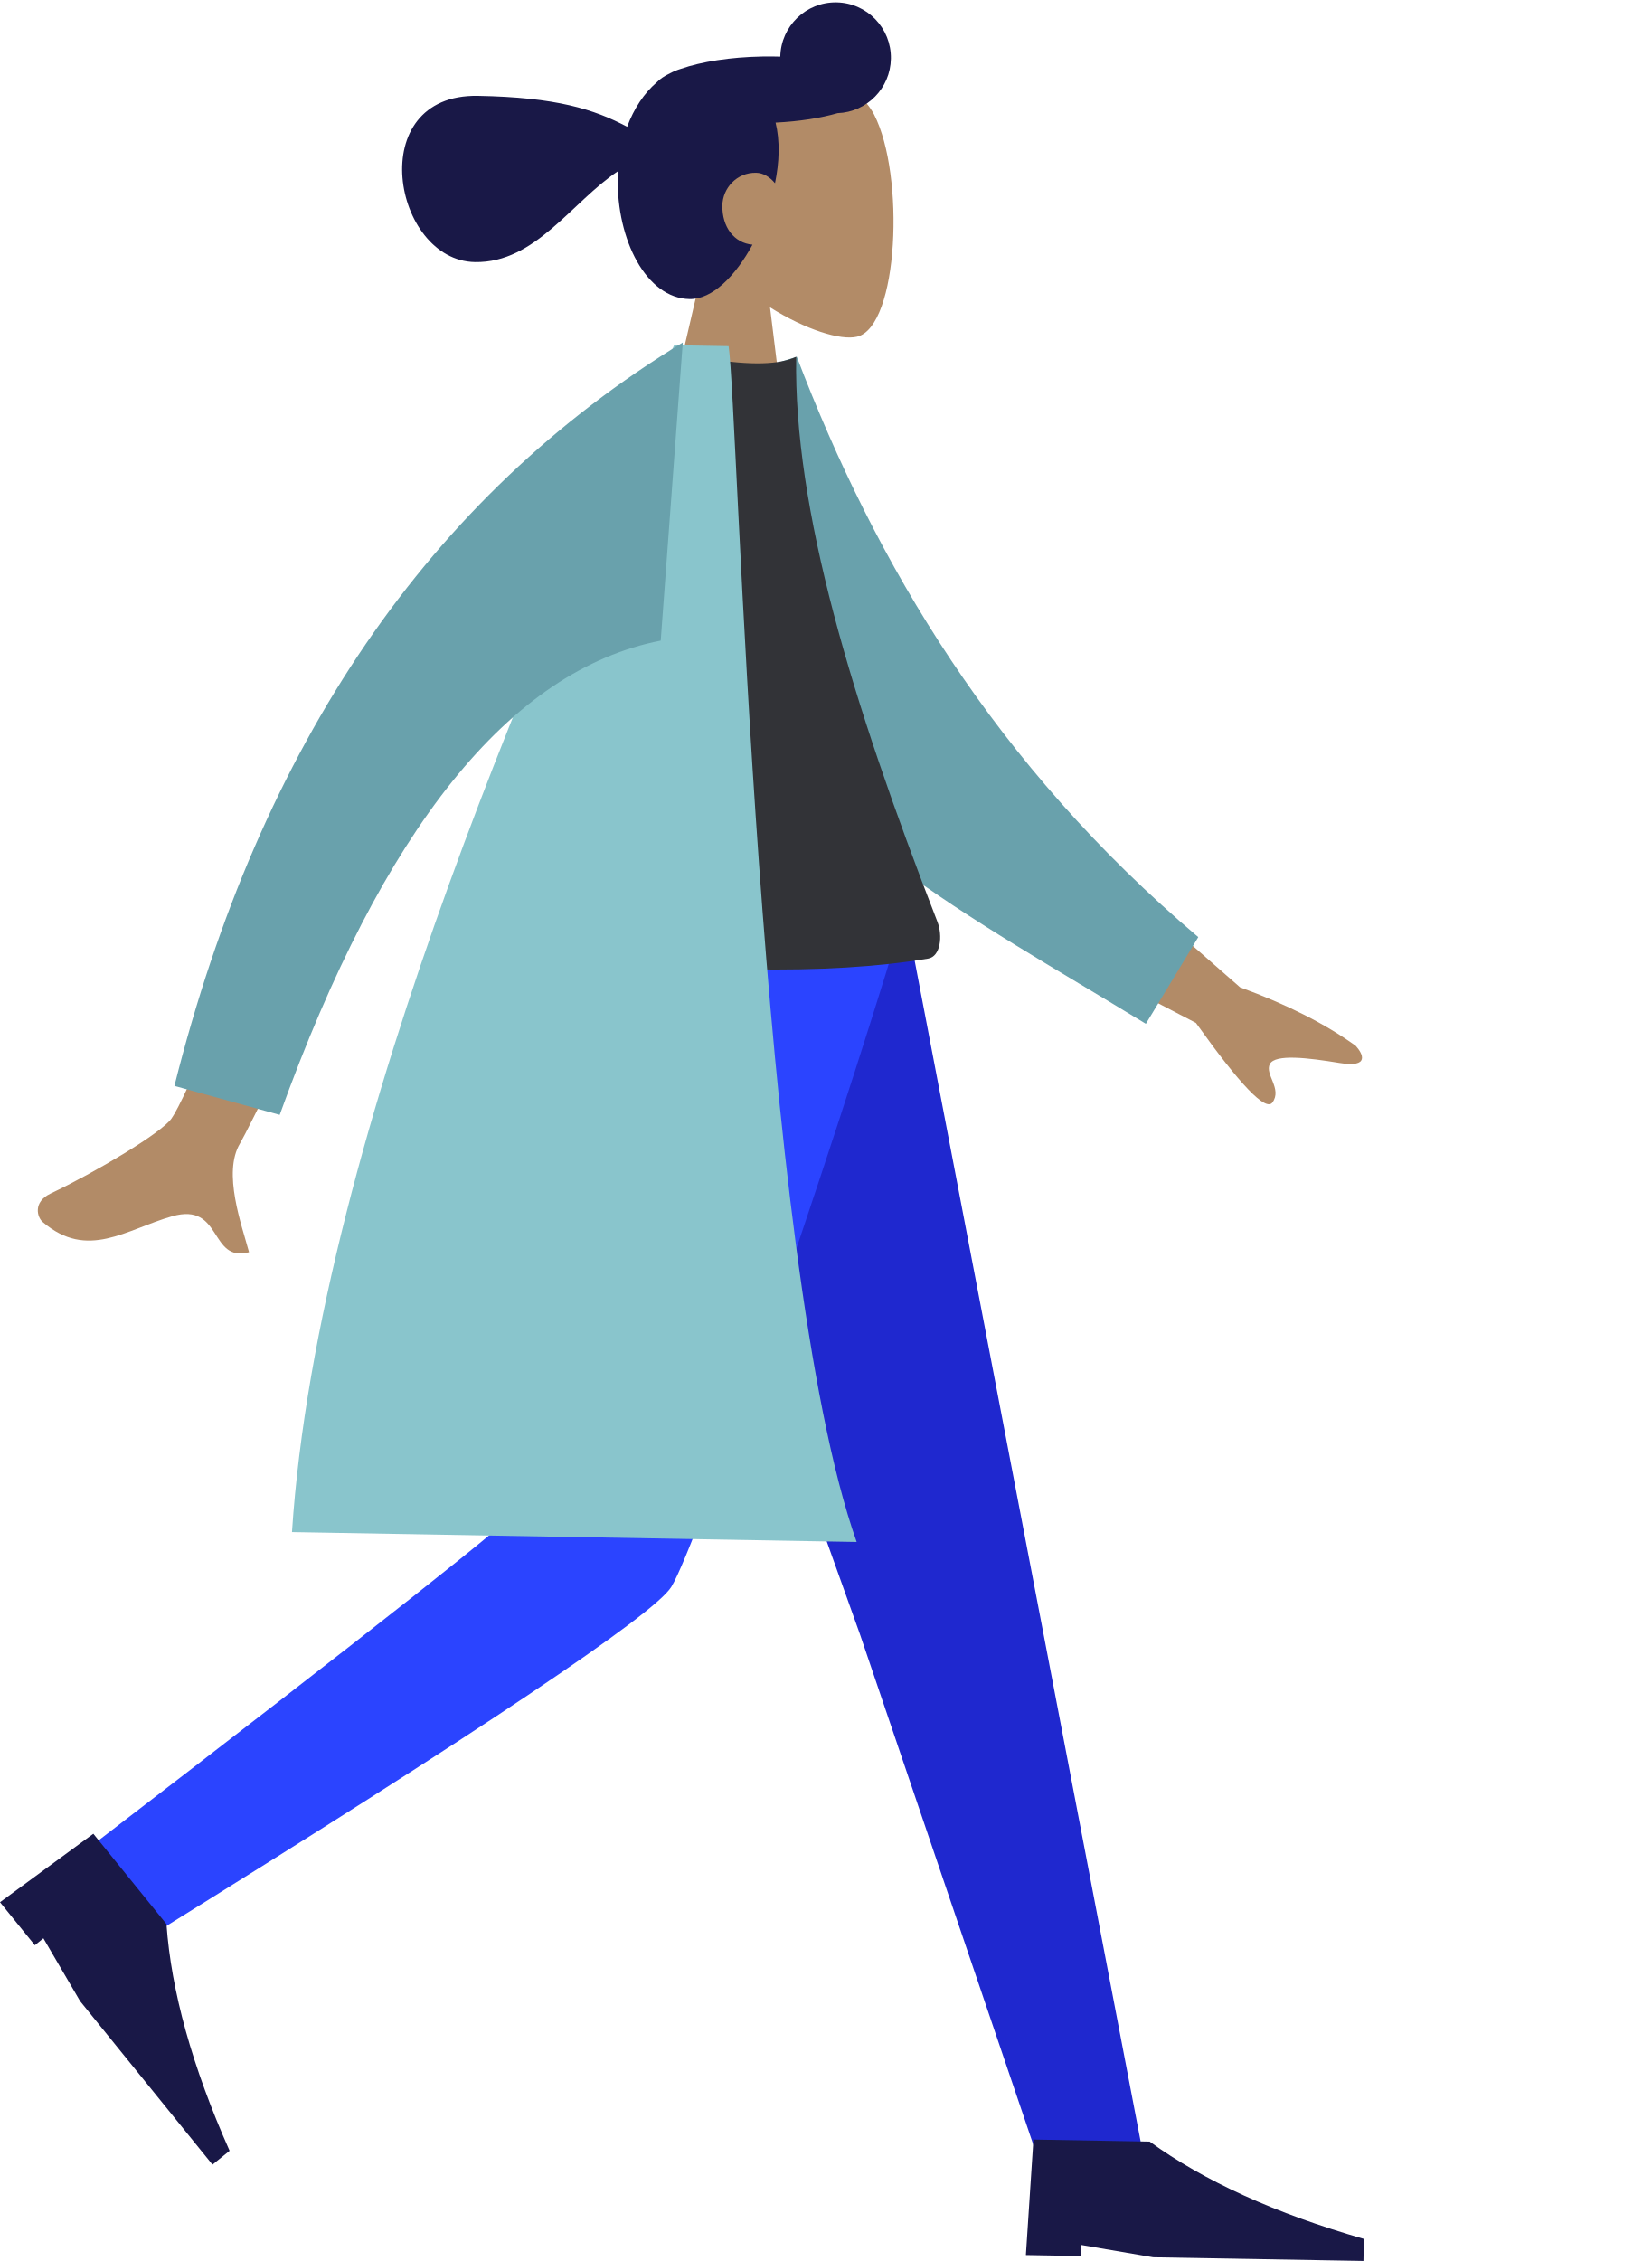
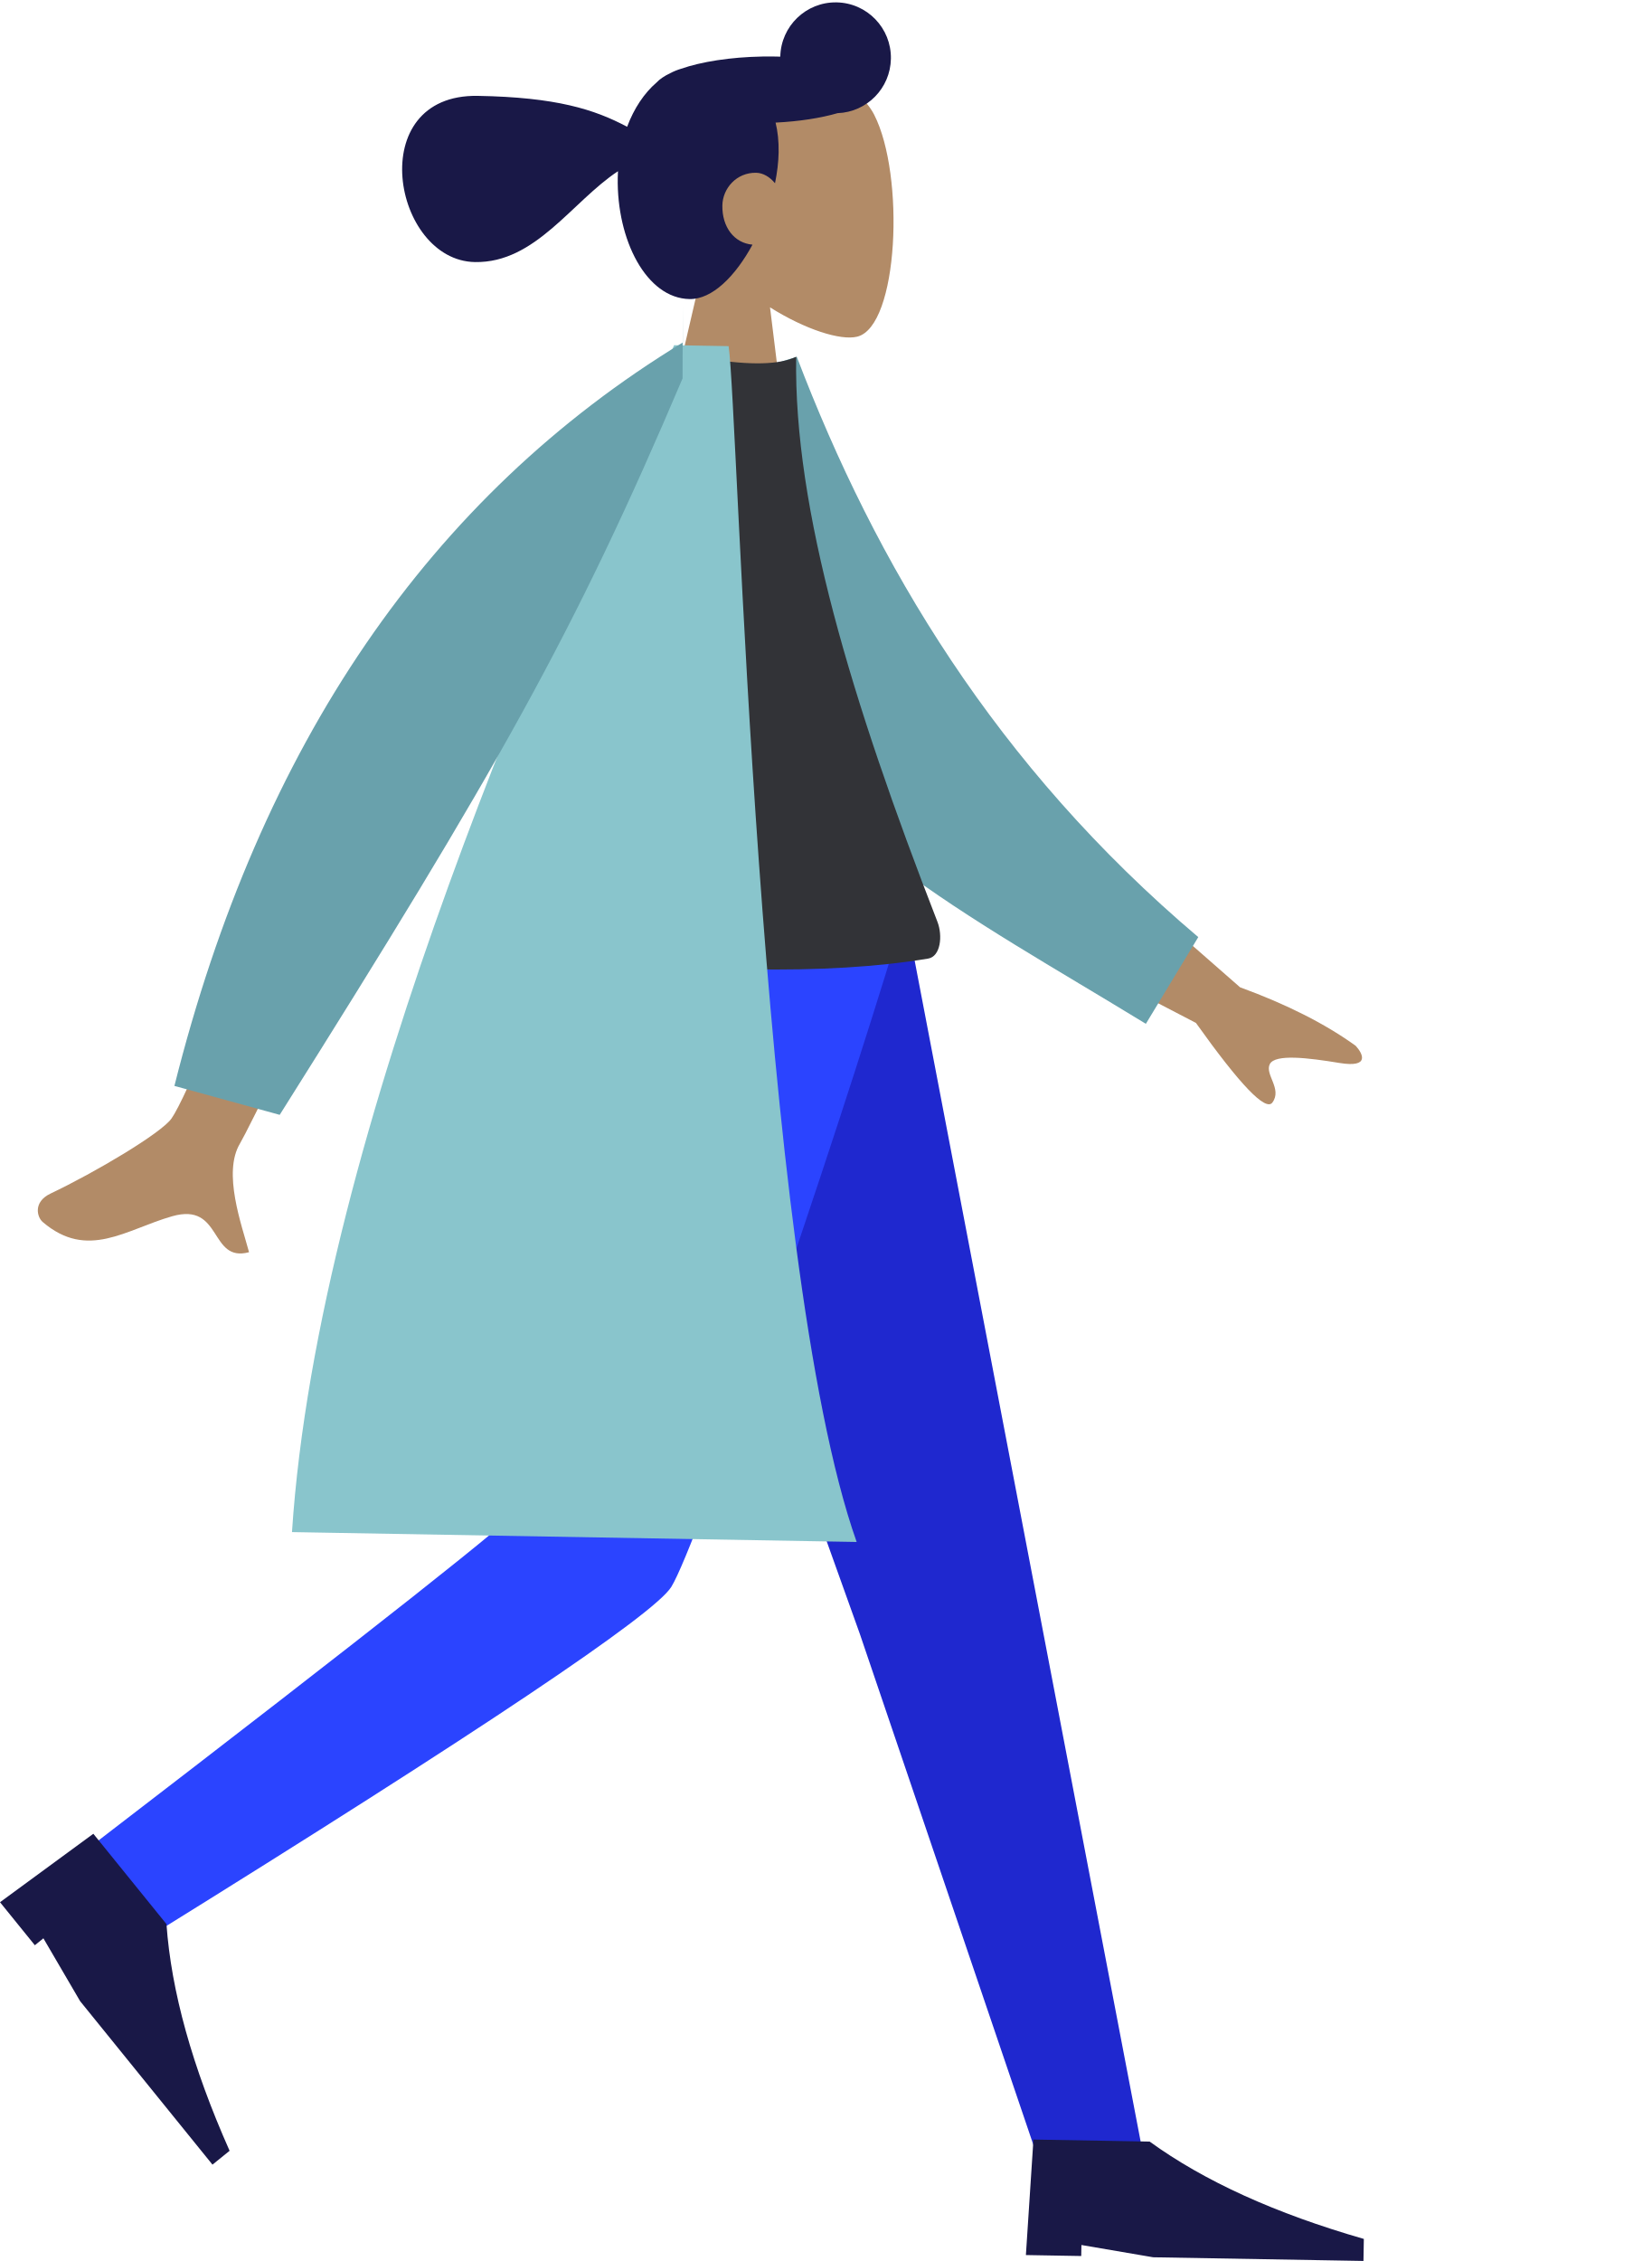
<svg xmlns="http://www.w3.org/2000/svg" viewBox="0 0 450 616">
  <g fill="none" fill-rule="evenodd">
    <path class="head" d="M238.2 31.225c8.449 16.455 6.689 57.791-4.65 60.508-4.52 1.083-14.06-1.93-23.717-7.992l5.368 43.51-36.17-.631 13.466-57.91c-6.802-8.285-11.328-18.371-10.347-29.568 2.827-32.262 47.6-24.373 56.05-7.917z" fill="#B28B67" />
    <path class="hair" d="M227.964.647c8.324.145 14.953 7.02 14.808 15.357-.14 8.061-6.566 14.537-14.517 14.823-4.569 1.325-10.426 2.254-16.909 2.576.587 2.379.882 5.075.829 8.114-.047 2.684-.392 5.525-.987 8.405-1.376-1.696-3.235-2.82-5.14-2.852-5.332-.094-9.12 4.234-9.201 8.898-.103 5.919 3.234 10.26 8.208 10.69-4.635 8.544-10.952 14.93-17.15 14.821-11.771-.205-19.866-16.113-19.57-33.06.01-.596.032-1.187.066-1.773-12.602 8.34-22.493 25.041-38.97 24.754-22.416-.392-30.528-45.829.79-45.282 21.3.372 31.723 3.665 40.672 8.422 1.868-4.998 4.657-9.178 8.03-12.072.817-.89 2.063-1.733 3.665-2.506a16.63 16.63 0 012.99-1.222c5.48-1.91 13.395-3.187 22.214-3.341 1.647-.03 3.263-.018 4.839.031.17-8.314 7.026-14.928 15.333-14.783z" fill="#191847" />
    <g>
      <g class="leftArmHand">
        <path class="left-hand" d="M292.964 229.6l44.953 39.383c12.722 4.644 23.225 9.958 31.509 15.941 1.9 2.057 4.062 6.076-4.444 4.672-8.506-1.405-17.516-2.5-18.953.31-1.437 2.81 3.44 6.747.706 10.47-1.822 2.482-8.769-4.747-20.84-21.686l-45.846-23.832 12.915-25.259z" fill="#B28B67" />
        <path class="left-arm" d="M200.44 102.38l16.684-5.183c21.524 56.468 54.136 111.31 109.408 158.116l-14.283 23.621c-48.773-29.817-95.028-53.126-113.199-96.908-6.099-14.695.568-62.217 1.39-79.646z" fill="#69A1AC" />
        <animateTransform id="anim1" attributeType="xml" attributeName="transform" type="rotate" from="70 210 100" to="-20 210 100" begin="0s; anim2.end" calcMode="spline" keySplines="0.42 0 0.58 1" keyTimes="0;1" dur="1.5s" />
        <animateTransform id="anim2" attributeType="xml" attributeName="transform" type="rotate" from="-20 210 100" to="70 210 100" begin="anim1.end" calcMode="spline" keySplines="0.42 0 0.58 1" keyTimes="0;1" dur="1.5s" />
      </g>
      <g class="left-leg-group">
        <path class="left-leg" fill="#1F28CF" d="M165.07 251.745l69.238 193.409 48.41 142.507 29.012.506-64.116-334.981z" />
        <path class="left-shoe" d="M279.558 614.38l2.057-31.47 31.668.554c14.832 10.76 34.288 19.601 58.365 26.522l-.104 6-57.303-1-19.551-3.343-.053 3-15.08-.263z" fill="#191847" />
      </g>
      <g class="right-leg-group">
        <path class="right-leg" d="M147.128 251.432c-1.94 65.914-2.919             154.685-4.829 158.762-1.273 2.719-39.942 33.27-116.006 91.651l14.51             25.698c90.071-55.901 137.45-87.64 142.138-95.215 7.03-11.363             43.191-116.426 62.146-179.186l-97.959-1.71z" fill="#2B44FF" />
        <path class="right-shoe" d="M.003 518.25l25.43-18.65 19.931 24.613c1.291 18.279 7.025 38.865 17.2 61.76l-4.663 3.775-36.068-44.54-10.007-17.124-2.331 1.887-9.492-11.72z" fill="#191847" />
      </g>
      <path class="belly" d="M140.71 259.203c47.43 5.856 84.833 6.508 112.207 1.959 3.392-.564 4.024-6.2 2.523-10.06-23.372-60.1-39.205-112.46-38.481-153.907-4.52 2.174-12.365 2.375-23.537.602-30.845 42.188-45.536 90.955-52.712 161.406z" fill="#323337" />
      <path class="coat" d="M79.565 417.416l153.877 2.686c-27.113-76.404-32.275-308.61-34.897-325.797l-14.838-.259C151.7 164.413 86.742 307.824 79.565 417.416z" fill="#89C5CC" />
      <g class="rightArmHand">
        <path class="right-hand" d="M86.648 209.296c-22.761 58.191-36.069 90.008-39.923 95.45-2.826 3.991-20.745 14.641-32.924 20.42-4.888 2.319-3.676 6.467-2.173 7.755 12.223 10.479 22.707 2.029 35.296-1.56 13.792-3.93 10.035 12.731 20.94 9.795-2.017-7.485-7.264-21.648-2.453-29.643 2.138-3.554 18.118-36.178 47.94-97.872l-26.703-4.345z" fill="#B28B67" />
-         <path class="right-arm" d="M186.06 93.305C117.06 135.325 70.883 202.842 47.527 295.853l28.694 7.883c28.146-78.098 62.755-121.166 103.825-129.203l6.012-81.228z" fill="#69A1AC" />
+         <path d="M186.06 93.305c-69 42.02-115.177 109.537-138.533 202.548l28.694 7.883C135.69 209.296 156.503 172.55 186 103.099l.058-19.794.002 10z" fill="#69A1AC" />
        <animateTransform id="anim1" attributeType="xml" attributeName="transform" type="rotate" from="300 180 105" to="360 180 105" begin="0s; anim2.end" calcMode="spline" keySplines="0.42 0 0.58 1" keyTimes="0;1" dur="1.5s" />
        <animateTransform id="anim2" attributeType="xml" attributeName="transform" type="rotate" from="360 180 105" to="300 180 105" begin="anim1.end" calcMode="spline" keySplines="0.42 0 0.58 1" keyTimes="0;1" dur="1.5s" />
      </g>
    </g>
  </g>
</svg>
